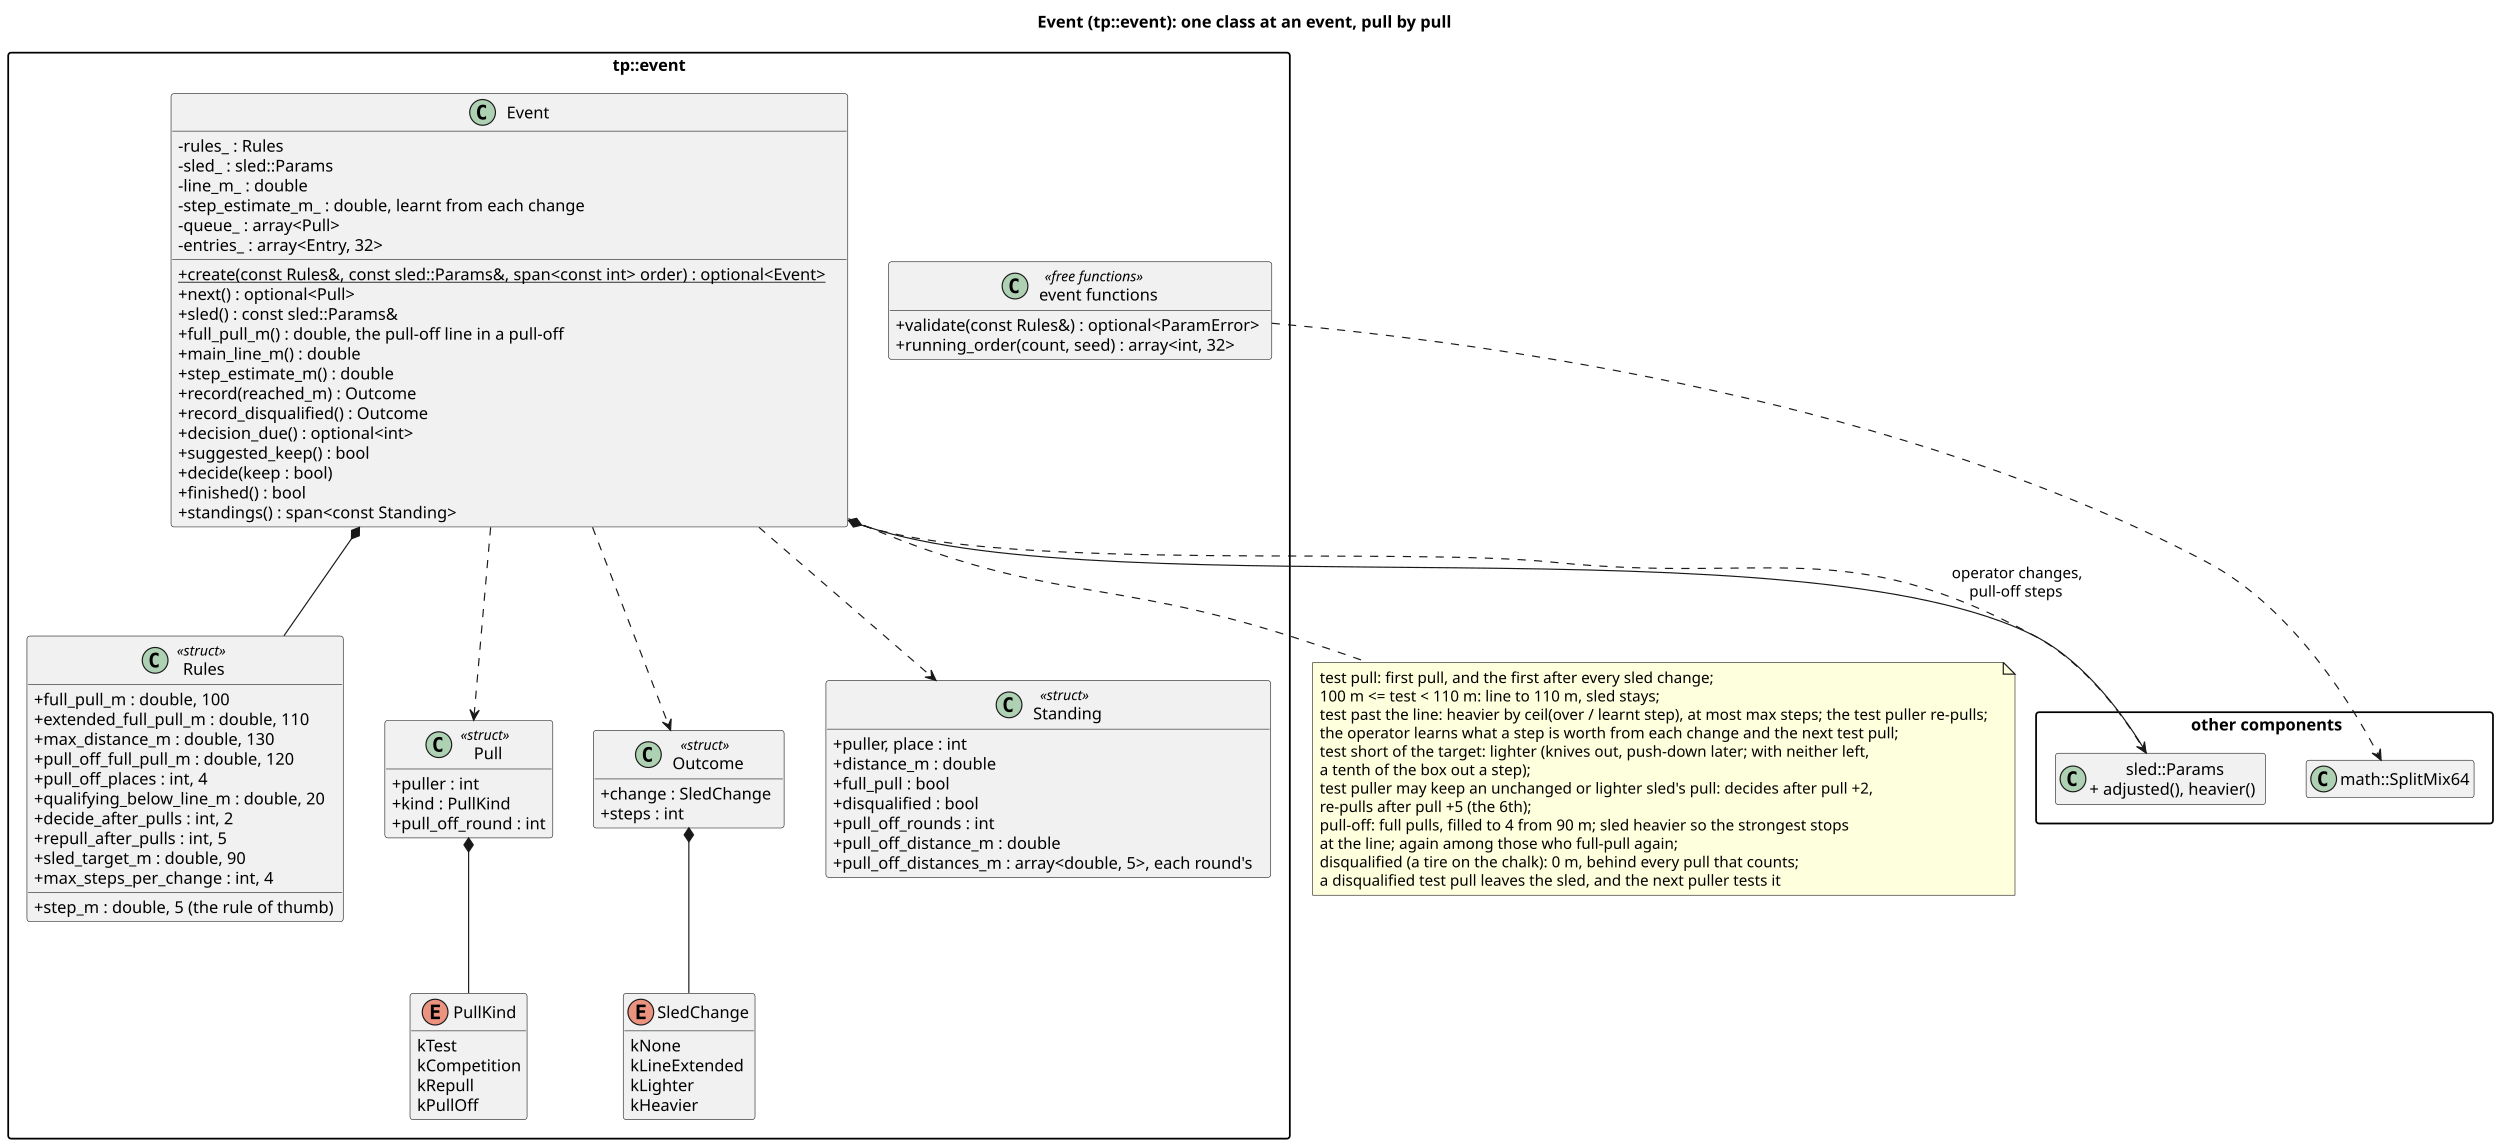
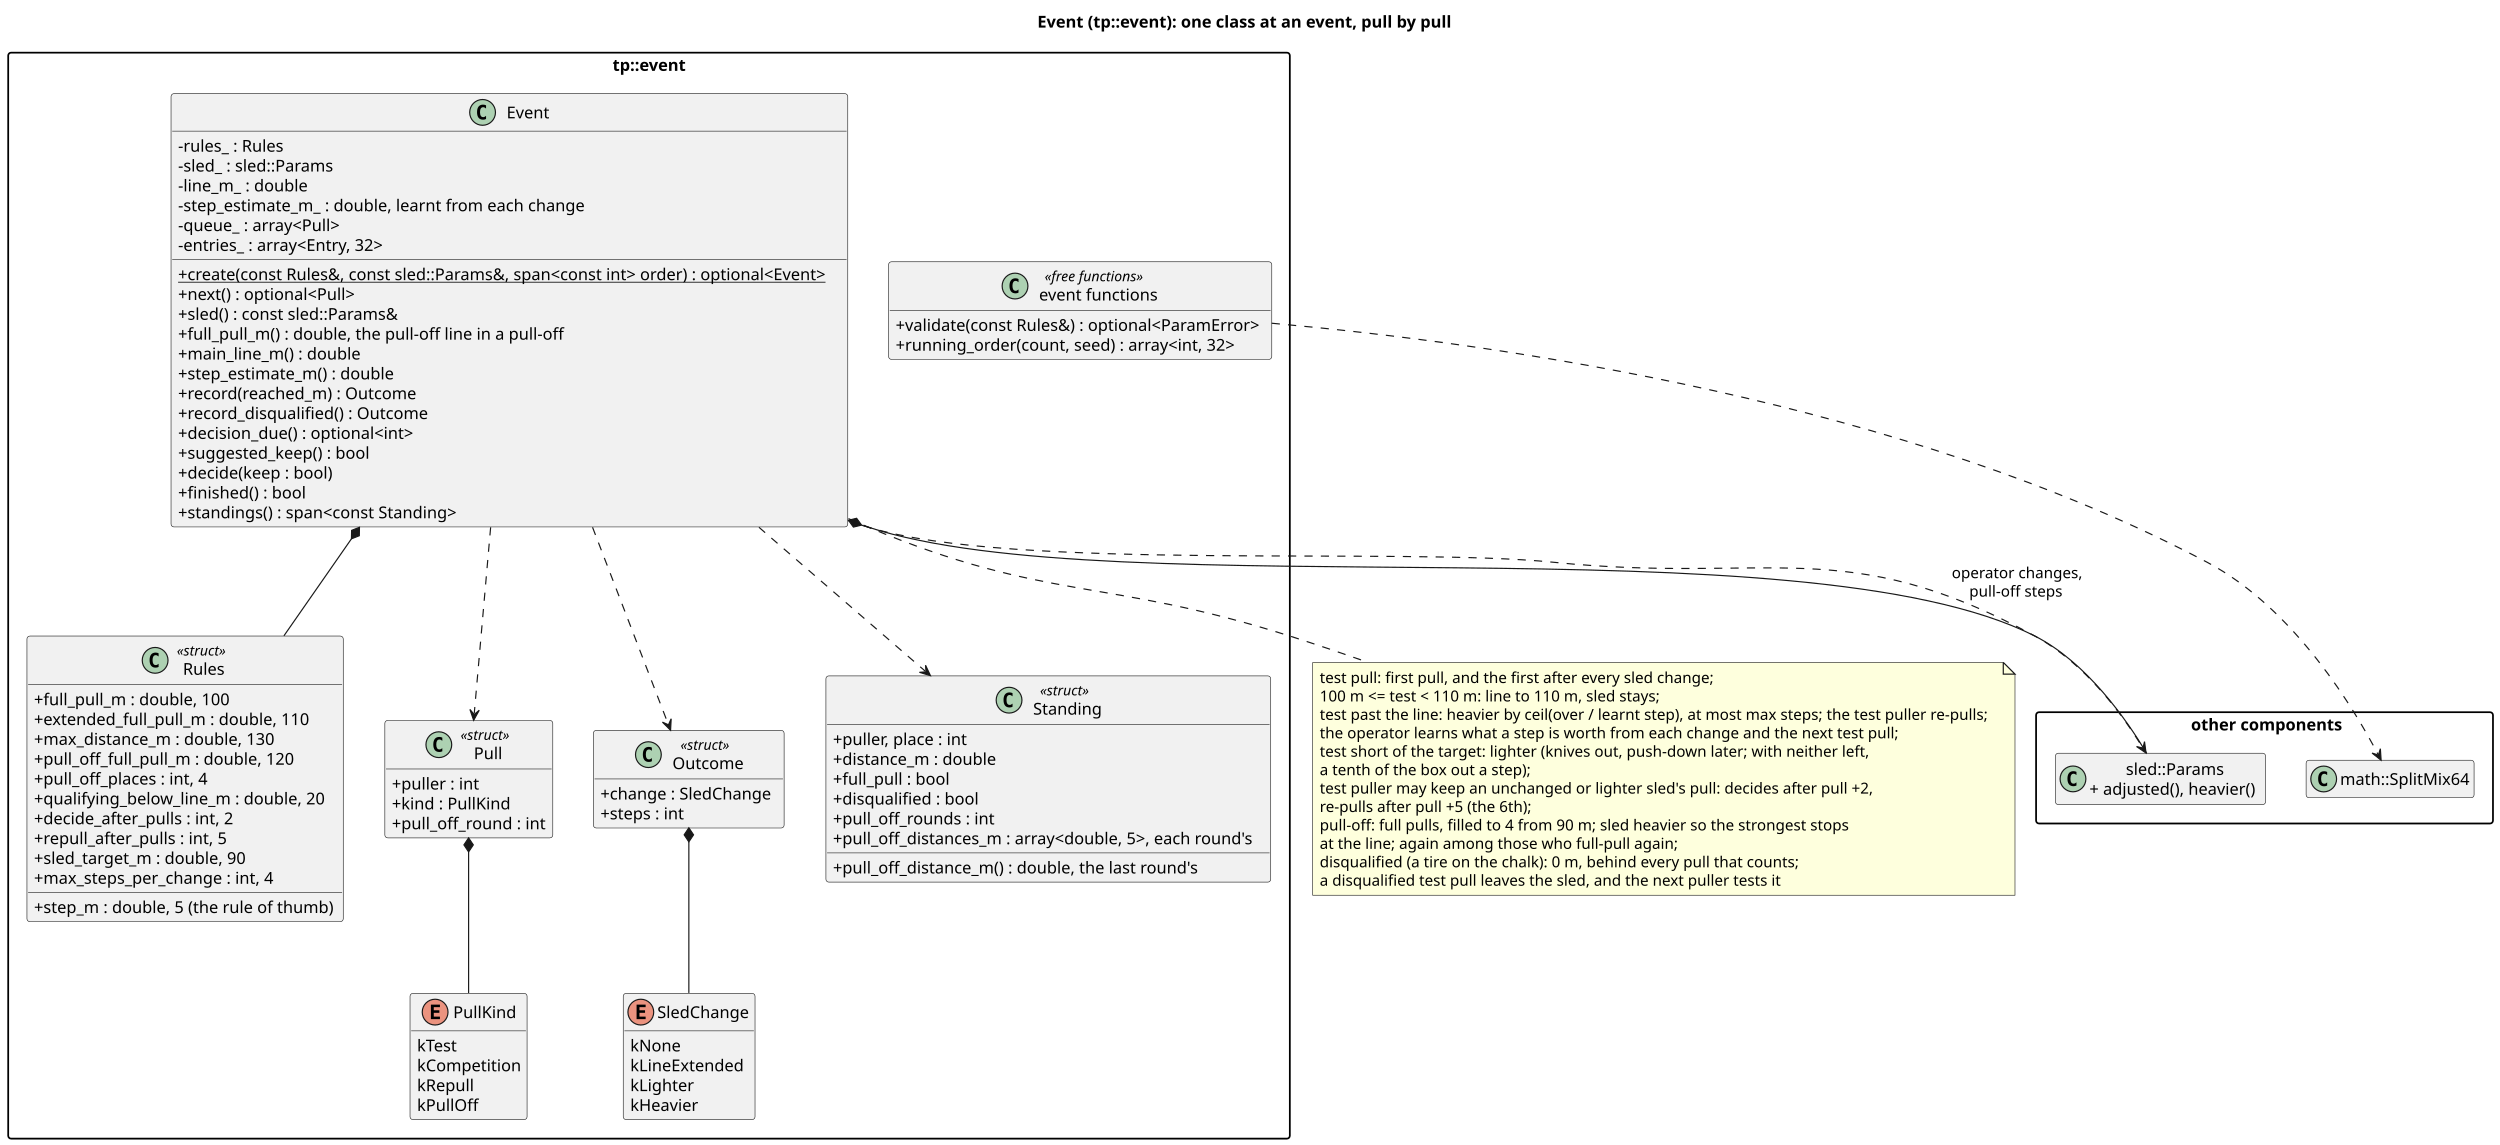
<svg xmlns="http://www.w3.org/2000/svg" contentStyleType="text/css" height="977px" preserveAspectRatio="none" style="width:2134px;height:977px;background:#FFFFFF;" version="1.1" viewBox="0 0 2134 977" width="2134px" zoomAndPan="magnify">
  <defs />
  <g>
    <text fill="#000000" font-family="sans-serif" font-size="14" font-weight="bold" lengthAdjust="spacing" textLength="349.057" x="885.472" y="23.562">Event (tp::event): one class at an event, pull by pull</text>
    <g id="cluster_other components">
      <rect fill="none" height="95" rx="2.5" ry="2.5" style="stroke:#000000;stroke-width:1.5;" width="390" x="1738" y="607.939" />
      <text fill="#000000" font-family="sans-serif" font-size="14" font-weight="bold" lengthAdjust="spacing" textLength="125.535" x="1870.232" y="623.502">other components</text>
    </g>
    <g id="cluster_tp::event">
      <rect fill="none" height="927" rx="2.5" ry="2.5" style="stroke:#000000;stroke-width:1.5;" width="1094" x="7" y="44.94" />
      <text fill="#000000" font-family="sans-serif" font-size="14" font-weight="bold" lengthAdjust="spacing" textLength="62.221" x="522.89" y="60.502">tp::event</text>
    </g>
    <g id="elem_Sled">
      <rect codeLine="7" fill="#F1F1F1" height="43.879" id="Sled" rx="2.5" ry="2.5" style="stroke:#181818;stroke-width:0.5;" width="179.397" x="1754.5" y="642.939" />
      <ellipse cx="1769.5" cy="664.879" fill="#ADD1B2" rx="11" ry="11" style="stroke:#181818;stroke-width:1.0;" />
      <path d="M1772.469,670.519 Q1771.891,670.816 1771.25,670.957 Q1770.609,671.113 1769.906,671.113 Q1767.406,671.113 1766.078,669.473 Q1764.766,667.816 1764.766,664.691 Q1764.766,661.566 1766.078,659.91 Q1767.406,658.254 1769.906,658.254 Q1770.609,658.254 1771.25,658.41 Q1771.906,658.566 1772.469,658.863 L1772.469,661.582 Q1771.844,661.004 1771.25,660.738 Q1770.656,660.457 1770.031,660.457 Q1768.688,660.457 1768,661.535 Q1767.312,662.598 1767.312,664.691 Q1767.312,666.785 1768,667.863 Q1768.688,668.926 1770.031,668.926 Q1770.656,668.926 1771.25,668.66 Q1771.844,668.379 1772.469,667.801 L1772.469,670.519 Z " fill="#000000" />
      <text fill="#000000" font-family="sans-serif" font-size="14" lengthAdjust="spacing" textLength="85.169" x="1814.614" y="661.502">sled::Params</text>
      <text fill="#000000" font-family="sans-serif" font-size="14" lengthAdjust="spacing" textLength="147.397" x="1783.5" y="678.441">+ adjusted(), heavier()</text>
    </g>
    <g id="elem_Random">
      <rect codeLine="8" fill="#F1F1F1" height="32" id="Random" rx="2.5" ry="2.5" style="stroke:#181818;stroke-width:0.5;" width="143.371" x="1968.5" y="648.939" />
      <ellipse cx="1983.5" cy="664.939" fill="#ADD1B2" rx="11" ry="11" style="stroke:#181818;stroke-width:1.0;" />
      <path d="M1986.469,670.58 Q1985.891,670.877 1985.25,671.018 Q1984.609,671.174 1983.906,671.174 Q1981.406,671.174 1980.078,669.533 Q1978.766,667.877 1978.766,664.752 Q1978.766,661.627 1980.078,659.971 Q1981.406,658.314 1983.906,658.314 Q1984.609,658.314 1985.25,658.471 Q1985.906,658.627 1986.469,658.924 L1986.469,661.643 Q1985.844,661.064 1985.25,660.799 Q1984.656,660.518 1984.031,660.518 Q1982.688,660.518 1982,661.596 Q1981.312,662.658 1981.312,664.752 Q1981.312,666.846 1982,667.924 Q1982.688,668.986 1984.031,668.986 Q1984.656,668.986 1985.25,668.721 Q1985.844,668.439 1986.469,667.861 L1986.469,670.58 Z " fill="#000000" />
      <text fill="#000000" font-family="sans-serif" font-size="14" lengthAdjust="spacing" textLength="111.371" x="1997.5" y="670.032">math::SplitMix64</text>
    </g>
    <g id="elem_Rules">
      <rect codeLine="12" fill="#F1F1F1" height="243.793" id="Rules" rx="2.5" ry="2.5" style="stroke:#181818;stroke-width:0.5;" width="270.009" x="23" y="542.939" />
      <ellipse cx="132.417" cy="563.669" fill="#ADD1B2" rx="11" ry="11" style="stroke:#181818;stroke-width:1.0;" />
      <path d="M135.385,569.31 Q134.807,569.606 134.167,569.747 Q133.526,569.903 132.823,569.903 Q130.323,569.903 128.995,568.263 Q127.682,566.606 127.682,563.481 Q127.682,560.356 128.995,558.7 Q130.323,557.044 132.823,557.044 Q133.526,557.044 134.167,557.2 Q134.823,557.356 135.385,557.653 L135.385,560.372 Q134.76,559.794 134.167,559.528 Q133.573,559.247 132.948,559.247 Q131.604,559.247 130.917,560.325 Q130.229,561.388 130.229,563.481 Q130.229,565.575 130.917,566.653 Q131.604,567.716 132.948,567.716 Q133.573,567.716 134.167,567.45 Q134.76,567.169 135.385,566.591 L135.385,569.31 Z " fill="#000000" />
      <text fill="#000000" font-family="sans-serif" font-size="12" font-style="italic" lengthAdjust="spacing" textLength="46.676" x="150.917" y="559.564">«struct»</text>
      <text fill="#000000" font-family="sans-serif" font-size="14" lengthAdjust="spacing" textLength="36.23" x="156.139" y="576.021">Rules</text>
      <line style="stroke:#181818;stroke-width:0.5;" x1="24" x2="292.009" y1="584.398" y2="584.398" />
      <text fill="#000000" font-family="sans-serif" font-size="14" lengthAdjust="spacing" textLength="166.776" x="29" y="601.961">+full_pull_m : double, 100</text>
      <text fill="#000000" font-family="sans-serif" font-size="14" lengthAdjust="spacing" textLength="232.148" x="29" y="618.9">+extended_full_pull_m : double, 110</text>
      <text fill="#000000" font-family="sans-serif" font-size="14" lengthAdjust="spacing" textLength="206.712" x="29" y="635.84">+max_distance_m : double, 130</text>
      <text fill="#000000" font-family="sans-serif" font-size="14" lengthAdjust="spacing" textLength="221.642" x="29" y="652.779">+pull_off_full_pull_m : double, 120</text>
      <text fill="#000000" font-family="sans-serif" font-size="14" lengthAdjust="spacing" textLength="152.961" x="29" y="669.719">+pull_off_places : int, 4</text>
      <text fill="#000000" font-family="sans-serif" font-size="14" lengthAdjust="spacing" textLength="251.282" x="29" y="686.658">+qualifying_below_line_m : double, 20</text>
      <text fill="#000000" font-family="sans-serif" font-size="14" lengthAdjust="spacing" textLength="173.626" x="29" y="703.598">+decide_after_pulls : int, 2</text>
      <text fill="#000000" font-family="sans-serif" font-size="14" lengthAdjust="spacing" textLength="165.806" x="29" y="720.537">+repull_after_pulls : int, 5</text>
      <text fill="#000000" font-family="sans-serif" font-size="14" lengthAdjust="spacing" textLength="183.613" x="29" y="737.477">+sled_target_m : double, 90</text>
      <text fill="#000000" font-family="sans-serif" font-size="14" lengthAdjust="spacing" textLength="208.606" x="29" y="754.416">+max_steps_per_change : int, 4</text>
      <line style="stroke:#181818;stroke-width:0.5;" x1="24" x2="292.009" y1="761.793" y2="761.793" />
      <text fill="#000000" font-family="sans-serif" font-size="14" lengthAdjust="spacing" textLength="258.009" x="29" y="779.356">+step_m : double, 5 (the rule of thumb)</text>
    </g>
    <g id="elem_Pull">
      <rect codeLine="25" fill="#F1F1F1" height="100.277" id="Pull" rx="2.5" ry="2.5" style="stroke:#181818;stroke-width:0.5;" width="143.359" x="328.5" y="614.939" />
      <ellipse cx="374.592" cy="635.669" fill="#ADD1B2" rx="11" ry="11" style="stroke:#181818;stroke-width:1.0;" />
      <path d="M377.56,641.31 Q376.982,641.606 376.342,641.747 Q375.701,641.903 374.998,641.903 Q372.498,641.903 371.17,640.263 Q369.857,638.606 369.857,635.481 Q369.857,632.356 371.17,630.7 Q372.498,629.044 374.998,629.044 Q375.701,629.044 376.342,629.2 Q376.998,629.356 377.56,629.653 L377.56,632.372 Q376.935,631.794 376.342,631.528 Q375.748,631.247 375.123,631.247 Q373.779,631.247 373.092,632.325 Q372.404,633.388 372.404,635.481 Q372.404,637.575 373.092,638.653 Q373.779,639.716 375.123,639.716 Q375.748,639.716 376.342,639.45 Q376.935,639.169 377.56,638.591 L377.56,641.31 Z " fill="#000000" />
      <text fill="#000000" font-family="sans-serif" font-size="12" font-style="italic" lengthAdjust="spacing" textLength="46.676" x="393.092" y="631.564">«struct»</text>
      <text fill="#000000" font-family="sans-serif" font-size="14" lengthAdjust="spacing" textLength="24.001" x="404.429" y="648.021">Pull</text>
      <line style="stroke:#181818;stroke-width:0.5;" x1="329.5" x2="470.859" y1="656.398" y2="656.398" />
      <text fill="#000000" font-family="sans-serif" font-size="14" lengthAdjust="spacing" textLength="74.478" x="334.5" y="673.961">+puller : int</text>
      <text fill="#000000" font-family="sans-serif" font-size="14" lengthAdjust="spacing" textLength="102.731" x="334.5" y="690.9">+kind : PullKind</text>
      <text fill="#000000" font-family="sans-serif" font-size="14" lengthAdjust="spacing" textLength="131.359" x="334.5" y="707.84">+pull_off_round : int</text>
    </g>
    <g id="elem_PullKind">
      <rect codeLine="30" fill="#F1F1F1" height="107.758" id="PullKind" rx="2.5" ry="2.5" style="stroke:#181818;stroke-width:0.5;" width="99.91" x="350" y="847.939" />
      <ellipse cx="371.421" cy="863.939" fill="#EB937F" rx="11" ry="11" style="stroke:#181818;stroke-width:1.0;" />
      <path d="M375.53,869.939 L367.812,869.939 L367.812,857.549 L375.53,857.549 L375.53,859.705 L370.265,859.705 L370.265,862.377 L375.03,862.377 L375.03,864.533 L370.265,864.533 L370.265,867.783 L375.53,867.783 L375.53,869.939 Z " fill="#000000" />
      <text fill="#000000" font-family="sans-serif" font-size="14" lengthAdjust="spacing" textLength="53.642" x="386.848" y="869.032">PullKind</text>
      <line style="stroke:#181818;stroke-width:0.5;" x1="351" x2="448.91" y1="879.939" y2="879.939" />
      <text fill="#000000" font-family="sans-serif" font-size="14" lengthAdjust="spacing" textLength="36.852" x="356" y="897.502">kTest</text>
      <text fill="#000000" font-family="sans-serif" font-size="14" lengthAdjust="spacing" textLength="87.91" x="356" y="914.441">kCompetition</text>
      <text fill="#000000" font-family="sans-serif" font-size="14" lengthAdjust="spacing" textLength="48.487" x="356" y="931.381">kRepull</text>
      <text fill="#000000" font-family="sans-serif" font-size="14" lengthAdjust="spacing" textLength="52.753" x="356" y="948.32">kPullOff</text>
    </g>
    <g id="elem_SledChange">
      <rect codeLine="36" fill="#F1F1F1" height="107.758" id="SledChange" rx="2.5" ry="2.5" style="stroke:#181818;stroke-width:0.5;" width="112.493" x="532" y="847.939" />
      <ellipse cx="547" cy="863.939" fill="#EB937F" rx="11" ry="11" style="stroke:#181818;stroke-width:1.0;" />
      <path d="M551.109,869.939 L543.391,869.939 L543.391,857.549 L551.109,857.549 L551.109,859.705 L545.844,859.705 L545.844,862.377 L550.609,862.377 L550.609,864.533 L545.844,864.533 L545.844,867.783 L551.109,867.783 L551.109,869.939 Z " fill="#000000" />
      <text fill="#000000" font-family="sans-serif" font-size="14" lengthAdjust="spacing" textLength="80.493" x="561" y="869.032">SledChange</text>
      <line style="stroke:#181818;stroke-width:0.5;" x1="533" x2="643.493" y1="879.939" y2="879.939" />
      <text fill="#000000" font-family="sans-serif" font-size="14" lengthAdjust="spacing" textLength="43.06" x="538" y="897.502">kNone</text>
      <text fill="#000000" font-family="sans-serif" font-size="14" lengthAdjust="spacing" textLength="97.802" x="538" y="914.441">kLineExtended</text>
      <text fill="#000000" font-family="sans-serif" font-size="14" lengthAdjust="spacing" textLength="53.867" x="538" y="931.381">kLighter</text>
      <text fill="#000000" font-family="sans-serif" font-size="14" lengthAdjust="spacing" textLength="58.803" x="538" y="948.32">kHeavier</text>
    </g>
    <g id="elem_Outcome">
      <rect codeLine="42" fill="#F1F1F1" height="83.338" id="Outcome" rx="2.5" ry="2.5" style="stroke:#181818;stroke-width:0.5;" width="162.821" x="506.5" y="623.439" />
      <ellipse cx="553.47" cy="644.169" fill="#ADD1B2" rx="11" ry="11" style="stroke:#181818;stroke-width:1.0;" />
      <path d="M556.438,649.81 Q555.86,650.106 555.22,650.247 Q554.579,650.403 553.876,650.403 Q551.376,650.403 550.048,648.763 Q548.735,647.106 548.735,643.981 Q548.735,640.856 550.048,639.2 Q551.376,637.544 553.876,637.544 Q554.579,637.544 555.22,637.7 Q555.876,637.856 556.438,638.153 L556.438,640.872 Q555.813,640.294 555.22,640.028 Q554.626,639.747 554.001,639.747 Q552.657,639.747 551.97,640.825 Q551.282,641.888 551.282,643.981 Q551.282,646.075 551.97,647.153 Q552.657,648.216 554.001,648.216 Q554.626,648.216 555.22,647.95 Q555.813,647.669 556.438,647.091 L556.438,649.81 Z " fill="#000000" />
      <text fill="#000000" font-family="sans-serif" font-size="12" font-style="italic" lengthAdjust="spacing" textLength="46.676" x="580.823" y="640.064">«struct»</text>
      <text fill="#000000" font-family="sans-serif" font-size="14" lengthAdjust="spacing" textLength="60.382" x="573.97" y="656.521">Outcome</text>
      <line style="stroke:#181818;stroke-width:0.5;" x1="507.5" x2="668.321" y1="664.898" y2="664.898" />
      <text fill="#000000" font-family="sans-serif" font-size="14" lengthAdjust="spacing" textLength="150.821" x="512.5" y="682.461">+change : SledChange</text>
      <text fill="#000000" font-family="sans-serif" font-size="14" lengthAdjust="spacing" textLength="73.507" x="512.5" y="699.4">+steps : int</text>
    </g>
    <g id="elem_Standing">
-       <rect codeLine="46" fill="#F1F1F1" height="168.035" id="Standing" rx="2.5" ry="2.5" style="stroke:#181818;stroke-width:0.5;" width="379.685" x="705" y="580.939" />
-       <ellipse cx="861.335" cy="601.669" fill="#ADD1B2" rx="11" ry="11" style="stroke:#181818;stroke-width:1.0;" />
-       <path d="M864.303,607.31 Q863.725,607.606 863.085,607.747 Q862.444,607.903 861.741,607.903 Q859.241,607.903 857.913,606.263 Q856.6,604.606 856.6,601.481 Q856.6,598.356 857.913,596.7 Q859.241,595.044 861.741,595.044 Q862.444,595.044 863.085,595.2 Q863.741,595.356 864.303,595.653 L864.303,598.372 Q863.678,597.794 863.085,597.528 Q862.491,597.247 861.866,597.247 Q860.522,597.247 859.835,598.325 Q859.147,599.388 859.147,601.481 Q859.147,603.575 859.835,604.653 Q860.522,605.716 861.866,605.716 Q862.491,605.716 863.085,605.45 Q863.678,605.169 864.303,604.591 L864.303,607.31 Z " fill="#000000" />
-       <text fill="#000000" font-family="sans-serif" font-size="12" font-style="italic" lengthAdjust="spacing" textLength="46.676" x="887.754" y="597.564">«struct»</text>
-       <text fill="#000000" font-family="sans-serif" font-size="14" lengthAdjust="spacing" textLength="58.516" x="881.835" y="614.021">Standing</text>
-       <line style="stroke:#181818;stroke-width:0.5;" x1="706" x2="1083.685" y1="622.398" y2="622.398" />
-       <text fill="#000000" font-family="sans-serif" font-size="14" lengthAdjust="spacing" textLength="118.433" x="711" y="639.961">+puller, place : int</text>
-       <text fill="#000000" font-family="sans-serif" font-size="14" lengthAdjust="spacing" textLength="141.415" x="711" y="656.9">+distance_m : double</text>
-       <text fill="#000000" font-family="sans-serif" font-size="14" lengthAdjust="spacing" textLength="100.181" x="711" y="673.84">+full_pull : bool</text>
-       <text fill="#000000" font-family="sans-serif" font-size="14" lengthAdjust="spacing" textLength="126.075" x="711" y="690.779">+disqualified : bool</text>
-       <text fill="#000000" font-family="sans-serif" font-size="14" lengthAdjust="spacing" textLength="138.749" x="711" y="707.719">+pull_off_rounds : int</text>
-       <text fill="#000000" font-family="sans-serif" font-size="14" lengthAdjust="spacing" textLength="196.574" x="711" y="724.658">+pull_off_distance_m : double</text>
-       <text fill="#000000" font-family="sans-serif" font-size="14" lengthAdjust="spacing" textLength="367.685" x="711" y="741.598">+pull_off_distances_m : array&lt;double, 5&gt;, each round's</text>
+       <rect codeLine="46" fill="#F1F1F1" height="176.035" id="Standing" rx="2.5" ry="2.5" style="stroke:#181818;stroke-width:0.5;" width="379.685" x="705" y="576.939" />
+       <ellipse cx="861.335" cy="597.669" fill="#ADD1B2" rx="11" ry="11" style="stroke:#181818;stroke-width:1.0;" />
+       <path d="M864.303,603.31 Q863.725,603.606 863.085,603.747 Q862.444,603.903 861.741,603.903 Q859.241,603.903 857.913,602.263 Q856.6,600.606 856.6,597.481 Q856.6,594.356 857.913,592.7 Q859.241,591.044 861.741,591.044 Q862.444,591.044 863.085,591.2 Q863.741,591.356 864.303,591.653 L864.303,594.372 Q863.678,593.794 863.085,593.528 Q862.491,593.247 861.866,593.247 Q860.522,593.247 859.835,594.325 Q859.147,595.388 859.147,597.481 Q859.147,599.575 859.835,600.653 Q860.522,601.716 861.866,601.716 Q862.491,601.716 863.085,601.45 Q863.678,601.169 864.303,600.591 L864.303,603.31 Z " fill="#000000" />
+       <text fill="#000000" font-family="sans-serif" font-size="12" font-style="italic" lengthAdjust="spacing" textLength="46.676" x="887.754" y="593.564">«struct»</text>
+       <text fill="#000000" font-family="sans-serif" font-size="14" lengthAdjust="spacing" textLength="58.516" x="881.835" y="610.021">Standing</text>
+       <line style="stroke:#181818;stroke-width:0.5;" x1="706" x2="1083.685" y1="618.398" y2="618.398" />
+       <text fill="#000000" font-family="sans-serif" font-size="14" lengthAdjust="spacing" textLength="118.433" x="711" y="635.961">+puller, place : int</text>
+       <text fill="#000000" font-family="sans-serif" font-size="14" lengthAdjust="spacing" textLength="141.415" x="711" y="652.9">+distance_m : double</text>
+       <text fill="#000000" font-family="sans-serif" font-size="14" lengthAdjust="spacing" textLength="100.181" x="711" y="669.84">+full_pull : bool</text>
+       <text fill="#000000" font-family="sans-serif" font-size="14" lengthAdjust="spacing" textLength="126.075" x="711" y="686.779">+disqualified : bool</text>
+       <text fill="#000000" font-family="sans-serif" font-size="14" lengthAdjust="spacing" textLength="138.749" x="711" y="703.719">+pull_off_rounds : int</text>
+       <text fill="#000000" font-family="sans-serif" font-size="14" lengthAdjust="spacing" textLength="367.685" x="711" y="720.658">+pull_off_distances_m : array&lt;double, 5&gt;, each round's</text>
+       <line style="stroke:#181818;stroke-width:0.5;" x1="706" x2="1083.685" y1="728.035" y2="728.035" />
+       <text fill="#000000" font-family="sans-serif" font-size="14" lengthAdjust="spacing" textLength="317.249" x="711" y="745.598">+pull_off_distance_m() : double, the last round's</text>
    </g>
    <g id="elem_Event">
      <rect codeLine="55" fill="#F1F1F1" height="369.85" id="Event" rx="2.5" ry="2.5" style="stroke:#181818;stroke-width:0.5;" width="577.653" x="146" y="79.939" />
      <ellipse cx="411.928" cy="95.939" fill="#ADD1B2" rx="11" ry="11" style="stroke:#181818;stroke-width:1.0;" />
      <path d="M414.897,101.58 Q414.319,101.877 413.678,102.018 Q413.038,102.174 412.334,102.174 Q409.834,102.174 408.506,100.533 Q407.194,98.877 407.194,95.752 Q407.194,92.627 408.506,90.971 Q409.834,89.314 412.334,89.314 Q413.038,89.314 413.678,89.471 Q414.334,89.627 414.897,89.924 L414.897,92.643 Q414.272,92.064 413.678,91.799 Q413.084,91.518 412.459,91.518 Q411.116,91.518 410.428,92.596 Q409.741,93.658 409.741,95.752 Q409.741,97.846 410.428,98.924 Q411.116,99.986 412.459,99.986 Q413.084,99.986 413.678,99.721 Q414.272,99.439 414.897,98.861 L414.897,101.58 Z " fill="#000000" />
      <text fill="#000000" font-family="sans-serif" font-size="14" lengthAdjust="spacing" textLength="37.297" x="432.428" y="101.032">Event</text>
      <line style="stroke:#181818;stroke-width:0.5;" x1="147" x2="722.653" y1="111.939" y2="111.939" />
      <text fill="#000000" font-family="sans-serif" font-size="14" lengthAdjust="spacing" textLength="93.454" x="152" y="129.502">-rules_ : Rules</text>
      <text fill="#000000" font-family="sans-serif" font-size="14" lengthAdjust="spacing" textLength="137.416" x="152" y="146.441">-sled_ : sled::Params</text>
      <text fill="#000000" font-family="sans-serif" font-size="14" lengthAdjust="spacing" textLength="111.966" x="152" y="163.381">-line_m_ : double</text>
      <text fill="#000000" font-family="sans-serif" font-size="14" lengthAdjust="spacing" textLength="350.116" x="152" y="180.32">-step_estimate_m_ : double, learnt from each change</text>
      <text fill="#000000" font-family="sans-serif" font-size="14" lengthAdjust="spacing" textLength="142.844" x="152" y="197.26">-queue_ : array&lt;Pull&gt;</text>
      <text fill="#000000" font-family="sans-serif" font-size="14" lengthAdjust="spacing" textLength="182.178" x="152" y="214.199">-entries_ : array&lt;Entry, 32&gt;</text>
      <line style="stroke:#181818;stroke-width:0.5;" x1="147" x2="722.653" y1="221.576" y2="221.576" />
      <text fill="#000000" font-family="sans-serif" font-size="14" lengthAdjust="spacing" text-decoration="underline" textLength="565.653" x="152" y="239.139">+create(const Rules&amp;, const sled::Params&amp;, span&lt;const int&gt; order) : optional&lt;Event&gt;</text>
      <text fill="#000000" font-family="sans-serif" font-size="14" lengthAdjust="spacing" textLength="155.422" x="152" y="256.078">+next() : optional&lt;Pull&gt;</text>
      <text fill="#000000" font-family="sans-serif" font-size="14" lengthAdjust="spacing" textLength="193.655" x="152" y="273.018">+sled() : const sled::Params&amp;</text>
      <text fill="#000000" font-family="sans-serif" font-size="14" lengthAdjust="spacing" textLength="334.735" x="152" y="289.957">+full_pull_m() : double, the pull-off line in a pull-off</text>
      <text fill="#000000" font-family="sans-serif" font-size="14" lengthAdjust="spacing" textLength="156.789" x="152" y="306.897">+main_line_m() : double</text>
      <text fill="#000000" font-family="sans-serif" font-size="14" lengthAdjust="spacing" textLength="186.881" x="152" y="323.836">+step_estimate_m() : double</text>
      <text fill="#000000" font-family="sans-serif" font-size="14" lengthAdjust="spacing" textLength="208.387" x="152" y="340.775">+record(reached_m) : Outcome</text>
      <text fill="#000000" font-family="sans-serif" font-size="14" lengthAdjust="spacing" textLength="217.971" x="152" y="357.715">+record_disqualified() : Outcome</text>
      <text fill="#000000" font-family="sans-serif" font-size="14" lengthAdjust="spacing" textLength="205.974" x="152" y="374.654">+decision_due() : optional&lt;int&gt;</text>
      <text fill="#000000" font-family="sans-serif" font-size="14" lengthAdjust="spacing" textLength="168.807" x="152" y="391.594">+suggested_keep() : bool</text>
      <text fill="#000000" font-family="sans-serif" font-size="14" lengthAdjust="spacing" textLength="137.573" x="152" y="408.533">+decide(keep : bool)</text>
      <text fill="#000000" font-family="sans-serif" font-size="14" lengthAdjust="spacing" textLength="112.772" x="152" y="425.473">+finished() : bool</text>
      <text fill="#000000" font-family="sans-serif" font-size="14" lengthAdjust="spacing" textLength="245.403" x="152" y="442.412">+standings() : span&lt;const Standing&gt;</text>
    </g>
    <g id="elem_EventFns">
      <rect codeLine="76" fill="#F1F1F1" height="83.338" id="EventFns" rx="2.5" ry="2.5" style="stroke:#181818;stroke-width:0.5;" width="327.089" x="758.5" y="223.44" />
      <ellipse cx="866.426" cy="244.169" fill="#ADD1B2" rx="11" ry="11" style="stroke:#181818;stroke-width:1.0;" />
      <path d="M869.394,249.81 Q868.816,250.106 868.176,250.247 Q867.535,250.403 866.832,250.403 Q864.332,250.403 863.004,248.763 Q861.691,247.106 861.691,243.981 Q861.691,240.856 863.004,239.2 Q864.332,237.544 866.832,237.544 Q867.535,237.544 868.176,237.7 Q868.832,237.856 869.394,238.153 L869.394,240.872 Q868.769,240.294 868.176,240.028 Q867.582,239.747 866.957,239.747 Q865.613,239.747 864.926,240.825 Q864.238,241.888 864.238,243.981 Q864.238,246.075 864.926,247.153 Q865.613,248.216 866.957,248.216 Q867.582,248.216 868.176,247.95 Q868.769,247.669 869.394,247.091 L869.394,249.81 Z " fill="#000000" />
      <text fill="#000000" font-family="sans-serif" font-size="12" font-style="italic" lengthAdjust="spacing" textLength="93.188" x="891.701" y="240.065">«free functions»</text>
      <text fill="#000000" font-family="sans-serif" font-size="14" lengthAdjust="spacing" textLength="102.737" x="886.926" y="256.522">event functions</text>
      <line style="stroke:#181818;stroke-width:0.5;" x1="759.5" x2="1084.589" y1="264.898" y2="264.898" />
      <text fill="#000000" font-family="sans-serif" font-size="14" lengthAdjust="spacing" textLength="315.089" x="764.5" y="282.461">+validate(const Rules&amp;) : optional&lt;ParamError&gt;</text>
      <text fill="#000000" font-family="sans-serif" font-size="14" lengthAdjust="spacing" textLength="295.613" x="764.5" y="299.4">+running_order(count, seed) : array&lt;int, 32&gt;</text>
    </g>
    <g id="elem_GMN23">
      <path d="M1120.5,565.439 L1120.5,764.193 L1719.994,764.193 L1719.994,575.439 L1709.994,565.439 L1120.5,565.439 " fill="#FEFFDD" style="stroke:#181818;stroke-width:0.5;" />
      <path d="M1709.994,565.439 L1709.994,575.439 L1719.994,575.439 L1709.994,565.439 " fill="#FEFFDD" style="stroke:#181818;stroke-width:1.0;" />
      <text fill="#000000" font-family="sans-serif" font-size="13" lengthAdjust="spacing" textLength="339.904" x="1126.5" y="583.033">test pull: first pull, and the first after every sled change;</text>
      <text fill="#000000" font-family="sans-serif" font-size="13" lengthAdjust="spacing" textLength="289.18" x="1126.5" y="598.763">100 m &lt;= test &lt; 110 m: line to 110 m, sled stays;</text>
      <text fill="#000000" font-family="sans-serif" font-size="13" lengthAdjust="spacing" textLength="578.494" x="1126.5" y="614.492">test past the line: heavier by ceil(over / learnt step), at most max steps; the test puller re-pulls;</text>
      <text fill="#000000" font-family="sans-serif" font-size="13" lengthAdjust="spacing" textLength="495.815" x="1126.5" y="630.222">the operator learns what a step is worth from each change and the next test pull;</text>
      <text fill="#000000" font-family="sans-serif" font-size="13" lengthAdjust="spacing" textLength="470.482" x="1126.5" y="645.951">test short of the target: lighter (knives out, push-down later; with neither left,</text>
      <text fill="#000000" font-family="sans-serif" font-size="13" lengthAdjust="spacing" textLength="181.676" x="1126.5" y="661.681">a tenth of the box out a step);</text>
      <text fill="#000000" font-family="sans-serif" font-size="13" lengthAdjust="spacing" textLength="478.036" x="1126.5" y="677.41">test puller may keep an unchanged or lighter sled's pull: decides after pull +2,</text>
      <text fill="#000000" font-family="sans-serif" font-size="13" lengthAdjust="spacing" textLength="185.751" x="1126.5" y="693.14">re-pulls after pull +5 (the 6th);</text>
      <text fill="#000000" font-family="sans-serif" font-size="13" lengthAdjust="spacing" textLength="459.424" x="1126.5" y="708.869">pull-off: full pulls, filled to 4 from 90 m; sled heavier so the strongest stops</text>
      <text fill="#000000" font-family="sans-serif" font-size="13" lengthAdjust="spacing" textLength="305.678" x="1126.5" y="724.599">at the line; again among those who full-pull again;</text>
      <text fill="#000000" font-family="sans-serif" font-size="13" lengthAdjust="spacing" textLength="413.759" x="1126.5" y="740.328">disqualified (a tire on the chalk): 0 m, behind every pull that counts;</text>
      <text fill="#000000" font-family="sans-serif" font-size="13" lengthAdjust="spacing" textLength="396.062" x="1126.5" y="756.058">a disqualified test pull leaves the sled, and the next puller tests it</text>
    </g>
    <g id="link_Event_Rules">
      <path codeLine="80" d="M299.985,459.939 C278.105,491.379 262.73,513.47 242.35,542.74 " fill="none" id="Event-backto-Rules" style="stroke:#181818;stroke-width:1.0;" />
      <polygon fill="#181818" points="306.84,450.089,300.13,452.729,299.985,459.939,306.696,457.299,306.84,450.089" style="stroke:#181818;stroke-width:1.0;" />
    </g>
    <g id="link_Event_Pull">
      <path codeLine="81" d="M418.81,450.089 C413.47,510.729 408.507,567.253 404.837,608.893 " fill="none" id="Event-to-Pull" style="stroke:#181818;stroke-width:1.0;stroke-dasharray:7.0,7.0;" />
      <polygon fill="#181818" points="404.31,614.87,409.085,606.255,404.749,609.889,401.116,605.553,404.31,614.87" style="stroke:#181818;stroke-width:1.0;" />
    </g>
    <g id="link_Event_Outcome">
      <path codeLine="82" d="M505.79,450.089 C530.75,515 554.368,576.439 570.248,617.759 " fill="none" id="Event-to-Outcome" style="stroke:#181818;stroke-width:1.0;stroke-dasharray:7.0,7.0;" />
      <polygon fill="#181818" points="572.4,623.36,572.905,613.524,570.606,618.692,565.438,616.394,572.4,623.36" style="stroke:#181818;stroke-width:1.0;" />
    </g>
    <g id="link_Event_Standing">
-       <path codeLine="83" d="M647.83,450.089 C700.75,495.88 750.363,538.793 794.423,576.923 " fill="none" id="Event-to-Standing" style="stroke:#181818;stroke-width:1.0;stroke-dasharray:7.0,7.0;" />
-       <polygon fill="#181818" points="798.96,580.85,794.772,571.935,795.179,577.577,789.537,577.985,798.96,580.85" style="stroke:#181818;stroke-width:1.0;" />
+       <path codeLine="83" d="M647.83,450.089 C698.87,494.25 746.513,535.464 789.693,572.824 " fill="none" id="Event-to-Standing" style="stroke:#181818;stroke-width:1.0;stroke-dasharray:7.0,7.0;" />
+       <polygon fill="#181818" points="794.23,576.75,790.041,567.836,790.449,573.478,784.807,573.886,794.23,576.75" style="stroke:#181818;stroke-width:1.0;" />
    </g>
    <g id="link_Pull_PullKind">
      <path codeLine="84" d="M400,727.199 C400,765.97 400,807.889 400,847.649 " fill="none" id="Pull-backto-PullKind" style="stroke:#181818;stroke-width:1.0;" />
      <polygon fill="#181818" points="400,715.199,396,721.199,400,727.199,404,721.199,400,715.199" style="stroke:#181818;stroke-width:1.0;" />
    </g>
    <g id="link_Outcome_SledChange">
      <path codeLine="85" d="M588,718.61 C588,757.62 588,804.76 588,847.559 " fill="none" id="Outcome-backto-SledChange" style="stroke:#181818;stroke-width:1.0;" />
      <polygon fill="#181818" points="588,706.61,584,712.61,588,718.61,592,712.61,588,706.61" style="stroke:#181818;stroke-width:1.0;" />
    </g>
    <g id="link_Event_Sled">
      <path codeLine="87" d="M735.462,448.232 C741.062,450.292 735.4,448.099 741,449.94 C952.2,519.279 1538.8,442.279 1737,542.939 C1781.25,565.419 1815.46,614.649 1832.36,642.899 " fill="none" id="Event-backto-Sled" style="stroke:#181818;stroke-width:1.0;" />
      <polygon fill="#181818" points="724.2,444.089,728.45,449.915,735.462,448.232,731.212,442.407,724.2,444.089" style="stroke:#181818;stroke-width:1.0;" />
    </g>
    <g id="link_Event_Sled">
      <path codeLine="88" d="M724.1,444.42 C729.73,446.38 735.37,448.219 741,449.94 C865.5,487.95 1196.5,466.729 1326,479.94 C1509.85,498.7 1574.77,454.44 1737,542.939 C1780.33,566.58 1811.497,609.794 1828.727,637.694 " fill="none" id="Event-to-Sled" style="stroke:#181818;stroke-width:1.0;stroke-dasharray:7.0,7.0;" />
      <polygon fill="#181818" points="1831.88,642.799,1830.554,633.04,1829.253,638.545,1823.748,637.244,1831.88,642.799" style="stroke:#181818;stroke-width:1.0;" />
      <text fill="#000000" font-family="sans-serif" font-size="13" lengthAdjust="spacing" textLength="112.379" x="1666" y="493.533">operator changes,</text>
      <text fill="#000000" font-family="sans-serif" font-size="13" lengthAdjust="spacing" textLength="82.513" x="1680.933" y="509.263">pull-off steps</text>
    </g>
    <g id="link_EventFns_Random">
      <path codeLine="89" d="M1085.52,275.899 C1284.55,293.789 1625.97,343.38 1884,479.94 C1959.33,519.809 2010.687,607.244 2029.727,643.614 " fill="none" id="EventFns-to-Random" style="stroke:#181818;stroke-width:1.0;stroke-dasharray:7.0,7.0;" />
      <polygon fill="#181818" points="2032.51,648.929,2031.88,639.101,2030.191,644.5,2024.792,642.811,2032.51,648.929" style="stroke:#181818;stroke-width:1.0;" />
    </g>
    <g id="link_Event_GMN23">
      <path d="M724.23,442.67 C729.83,445.18 735.43,447.599 741,449.94 C893.39,513.85 943.51,492.889 1101,542.939 C1122.87,549.889 1145.44,557.51 1167.97,565.439 " fill="none" id="Event-GMN23" style="stroke:#181818;stroke-width:1.0;stroke-dasharray:7.0,7.0;" />
    </g>
  </g>
</svg>
